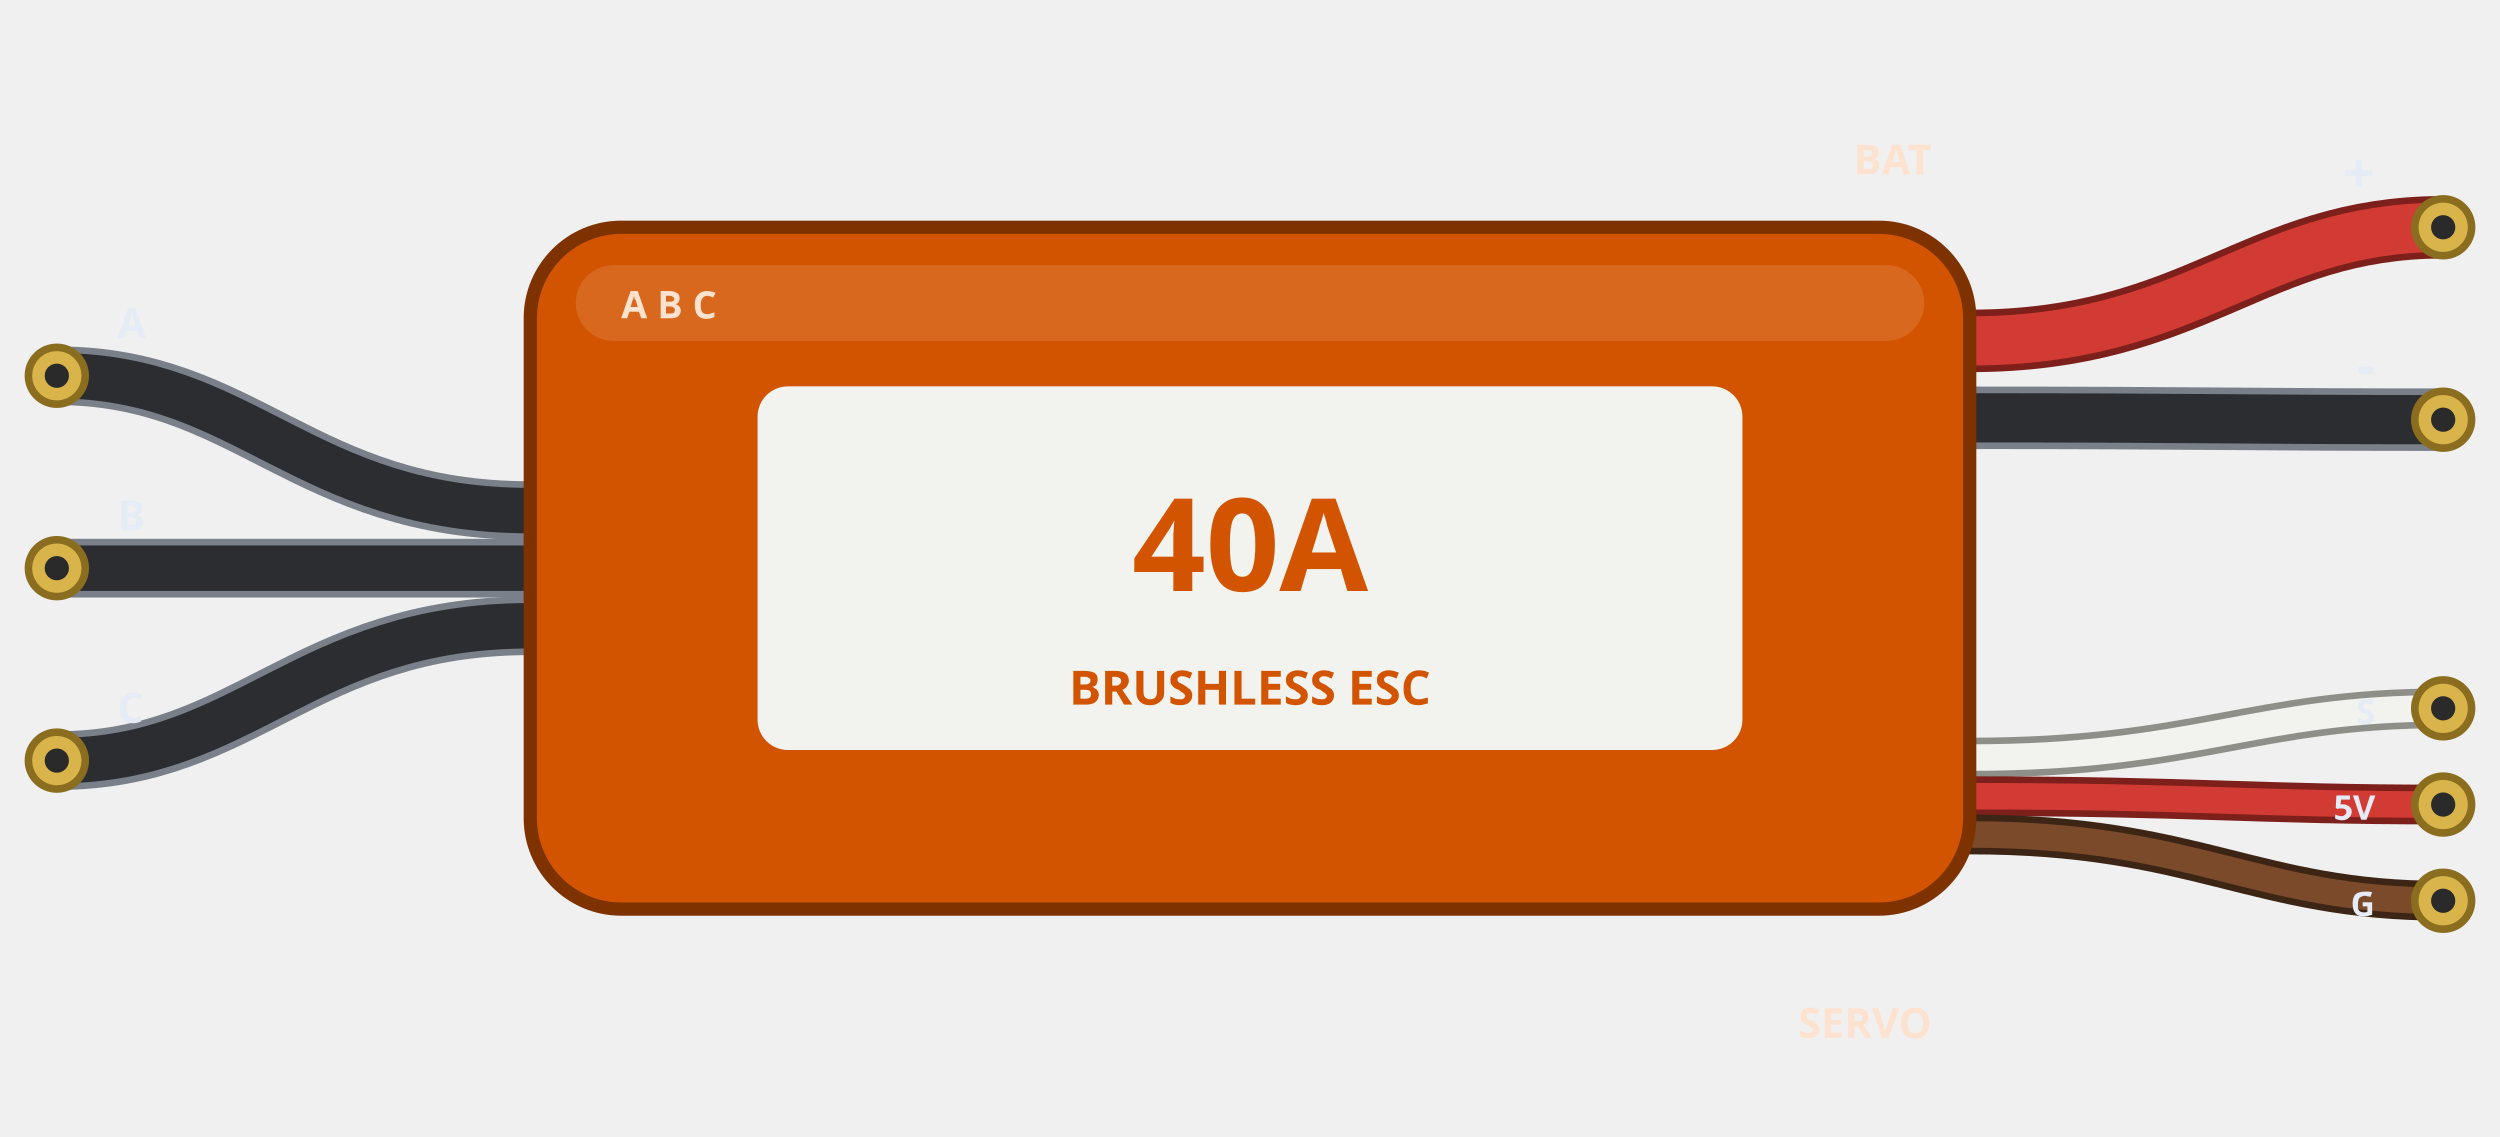
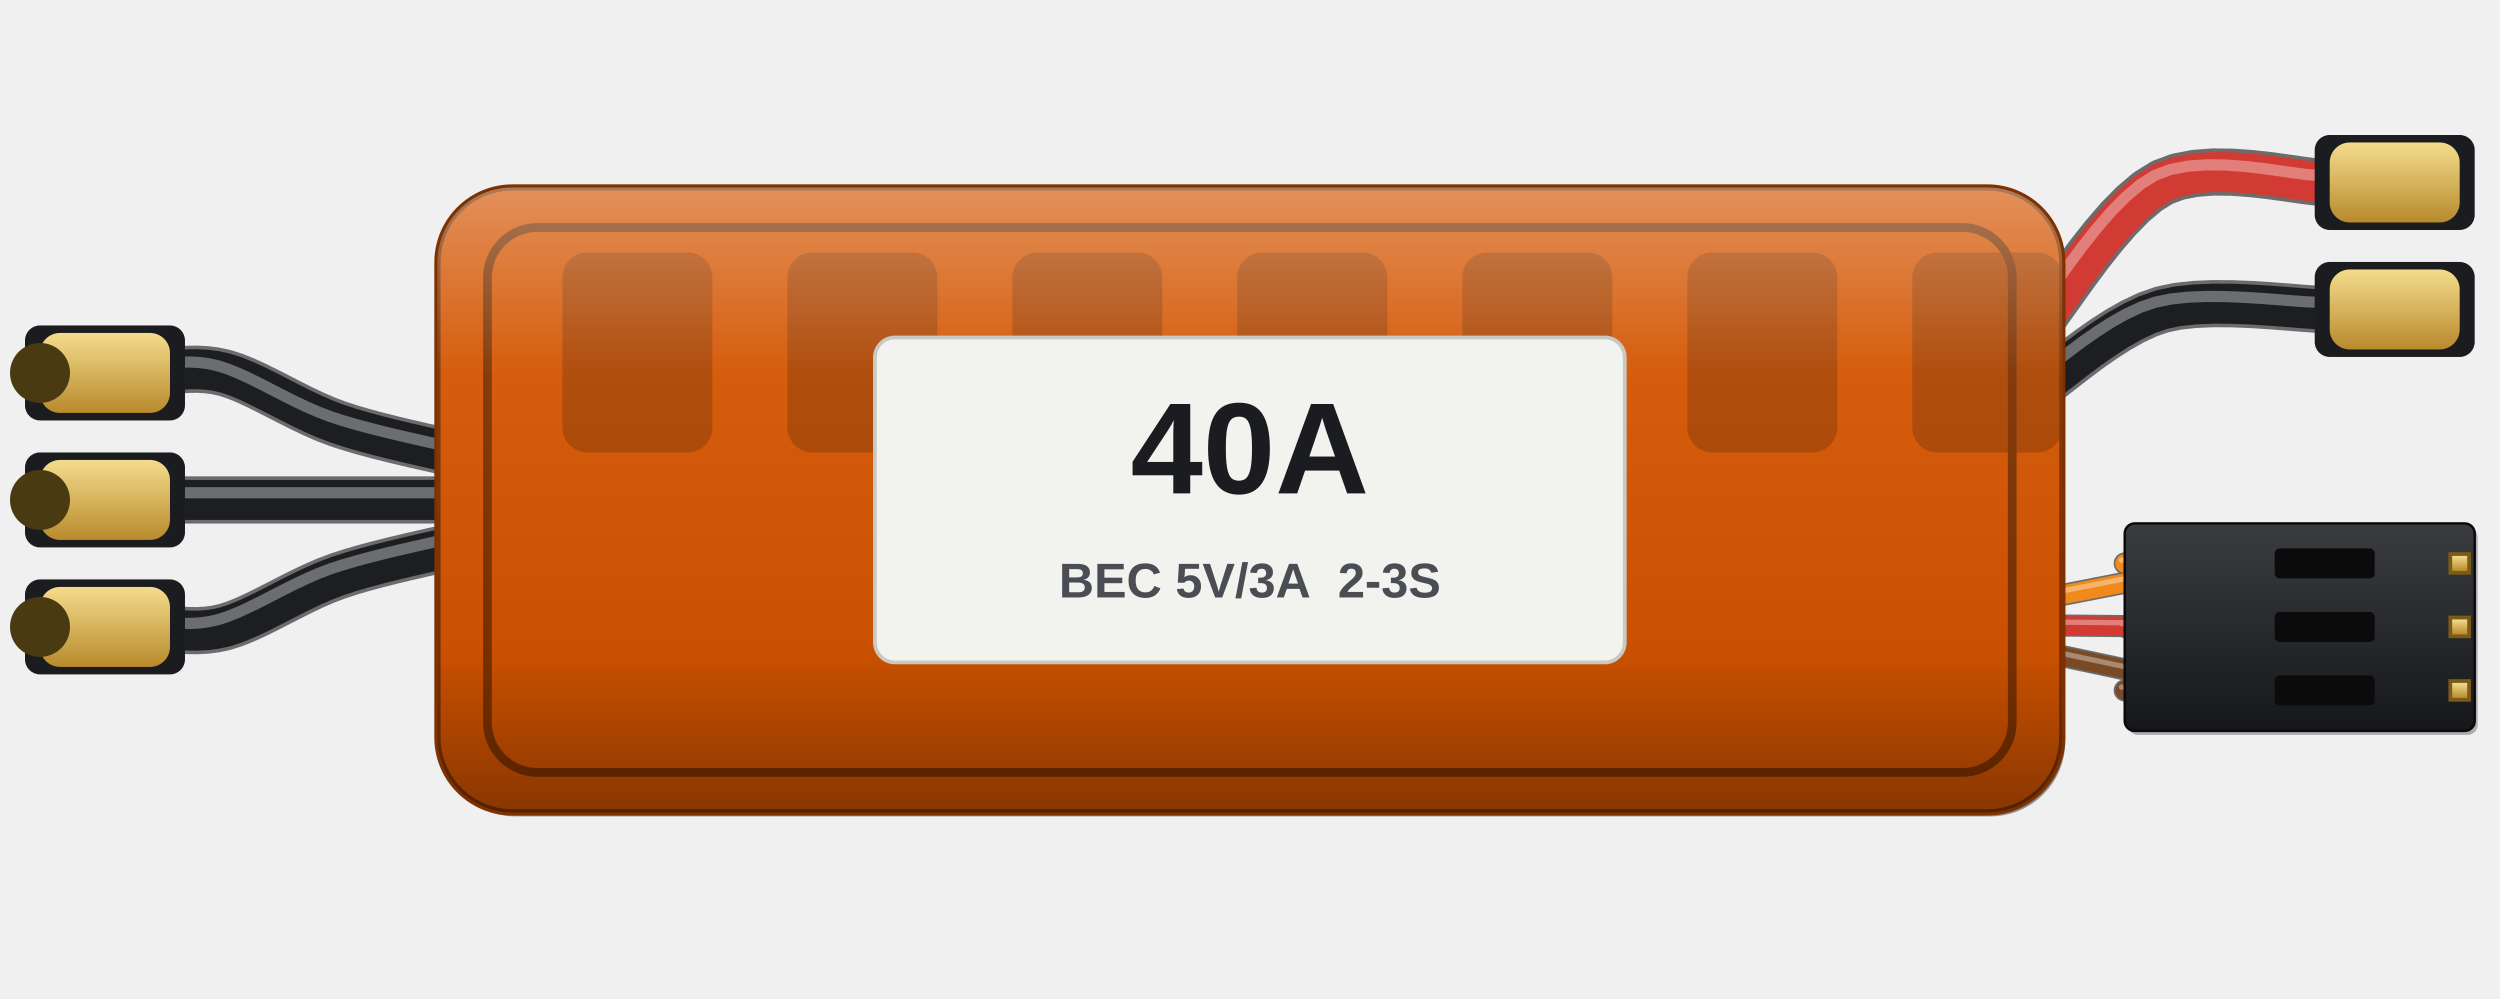
- <svg xmlns="http://www.w3.org/2000/svg" version="1.1" width="66.0mm" height="30.0mm" viewBox="0 0 66.0 30.0">
-   <path d="M14.00 13.48 C8.00 13.48 6.50 9.92 1.50 9.92" fill="none" stroke="#7a808a" stroke-width="1.55" stroke-linecap="round" />
-   <path d="M14.00 13.48 C8.00 13.48 6.50 9.92 1.50 9.92" fill="none" stroke="#2b2d31" stroke-width="1.20" stroke-linecap="round" />
-   <path d="M14.00 15.00 C8.00 15.00 6.50 15.00 1.50 15.00" fill="none" stroke="#7a808a" stroke-width="1.55" stroke-linecap="round" />
-   <path d="M14.00 15.00 C8.00 15.00 6.50 15.00 1.50 15.00" fill="none" stroke="#2b2d31" stroke-width="1.20" stroke-linecap="round" />
-   <path d="M14.00 16.52 C8.00 16.52 6.50 20.08 1.50 20.08" fill="none" stroke="#7a808a" stroke-width="1.55" stroke-linecap="round" />
-   <path d="M14.00 16.52 C8.00 16.52 6.50 20.08 1.50 20.08" fill="none" stroke="#2b2d31" stroke-width="1.20" stroke-linecap="round" />
-   <path d="M52.00 9.00 C58.00 9.00 59.50 6.00 64.50 6.00" fill="none" stroke="#7d1f1a" stroke-width="1.65" stroke-linecap="round" />
-   <path d="M52.00 9.00 C58.00 9.00 59.50 6.00 64.50 6.00" fill="none" stroke="#d23b33" stroke-width="1.30" stroke-linecap="round" />
-   <path d="M52.00 11.03 C58.00 11.03 59.50 11.08 64.50 11.08" fill="none" stroke="#7a808a" stroke-width="1.65" stroke-linecap="round" />
-   <path d="M52.00 11.03 C58.00 11.03 59.50 11.08 64.50 11.08" fill="none" stroke="#2b2d31" stroke-width="1.30" stroke-linecap="round" />
-   <path d="M52.00 20.00 C58.00 20.00 59.50 18.70 64.50 18.70" fill="none" stroke="#8f8f8a" stroke-width="1.05" stroke-linecap="round" />
-   <path d="M52.00 20.00 C58.00 20.00 59.50 18.70 64.50 18.70" fill="none" stroke="#f2f2ee" stroke-width="0.70" stroke-linecap="round" />
-   <path d="M52.00 21.02 C58.00 21.02 59.50 21.24 64.50 21.24" fill="none" stroke="#7d1f1a" stroke-width="1.05" stroke-linecap="round" />
-   <path d="M52.00 21.02 C58.00 21.02 59.50 21.24 64.50 21.24" fill="none" stroke="#d23b33" stroke-width="0.70" stroke-linecap="round" />
-   <path d="M52.00 22.03 C58.00 22.03 59.50 23.78 64.50 23.78" fill="none" stroke="#3d2515" stroke-width="1.05" stroke-linecap="round" />
-   <path d="M52.00 22.03 C58.00 22.03 59.50 23.78 64.50 23.78" fill="none" stroke="#7a4a2a" stroke-width="0.70" stroke-linecap="round" />
-   <circle cx="1.50" cy="9.92" r="0.75" fill="#d9b44a" stroke="#8a6d1f" stroke-width="0.2" />
-   <circle cx="1.50" cy="9.92" r="0.32" fill="#2a2a2a" />
-   <circle cx="1.50" cy="15.00" r="0.75" fill="#d9b44a" stroke="#8a6d1f" stroke-width="0.2" />
-   <circle cx="1.50" cy="15.00" r="0.32" fill="#2a2a2a" />
-   <circle cx="1.50" cy="20.08" r="0.75" fill="#d9b44a" stroke="#8a6d1f" stroke-width="0.2" />
-   <circle cx="1.50" cy="20.08" r="0.32" fill="#2a2a2a" />
-   <circle cx="64.50" cy="6.00" r="0.75" fill="#d9b44a" stroke="#8a6d1f" stroke-width="0.2" />
-   <circle cx="64.50" cy="6.00" r="0.32" fill="#2a2a2a" />
-   <circle cx="64.50" cy="11.08" r="0.75" fill="#d9b44a" stroke="#8a6d1f" stroke-width="0.2" />
-   <circle cx="64.50" cy="11.08" r="0.32" fill="#2a2a2a" />
-   <circle cx="64.50" cy="18.70" r="0.75" fill="#d9b44a" stroke="#8a6d1f" stroke-width="0.2" />
-   <circle cx="64.50" cy="18.70" r="0.32" fill="#2a2a2a" />
-   <circle cx="64.50" cy="21.24" r="0.75" fill="#d9b44a" stroke="#8a6d1f" stroke-width="0.2" />
-   <circle cx="64.50" cy="21.24" r="0.32" fill="#2a2a2a" />
-   <circle cx="64.50" cy="23.78" r="0.75" fill="#d9b44a" stroke="#8a6d1f" stroke-width="0.2" />
-   <circle cx="64.50" cy="23.78" r="0.32" fill="#2a2a2a" />
-   <rect x="14.0" y="6.0" width="38.0" height="18.0" rx="2.4" fill="#d35400" stroke="#7e3200" stroke-width="0.35" />
-   <rect x="15.20" y="7.00" width="35.60" height="2.0" rx="1.0" fill="#ffffff" fill-opacity="0.12" />
-   <rect x="20.00" y="10.20" width="26.00" height="9.6" rx="0.8" fill="#f2f2ee" />
-   <text x="33.00" y="15.60" fill="#d35400" font-size="3.4px" text-anchor="middle" font-family="Verdana" font-weight="bold">40A</text>
-   <text x="33.00" y="18.60" fill="#d35400" font-size="1.25px" text-anchor="middle" font-family="Verdana" font-weight="bold">BRUSHLESS ESC</text>
-   <text x="16.40" y="8.40" fill="#fde3cf" font-size="1.0px" text-anchor="start" font-family="Verdana" font-weight="bold">A B C</text>
-   <text x="51.00" y="4.60" fill="#fde3cf" font-size="1.1px" text-anchor="end" font-family="Verdana" font-weight="bold">BAT</text>
-   <text x="51.00" y="27.40" fill="#fde3cf" font-size="1.1px" text-anchor="end" font-family="Verdana" font-weight="bold">SERVO</text>
-   <text x="3.10" y="8.92" fill="#e6ecf5" font-size="1.1px" text-anchor="start" font-family="Verdana" font-weight="bold">A</text>
-   <text x="3.10" y="14.00" fill="#e6ecf5" font-size="1.1px" text-anchor="start" font-family="Verdana" font-weight="bold">B</text>
-   <text x="3.10" y="19.08" fill="#e6ecf5" font-size="1.1px" text-anchor="start" font-family="Verdana" font-weight="bold">C</text>
-   <text x="62.70" y="5.10" fill="#e6ecf5" font-size="1.5px" text-anchor="end" font-family="Verdana" font-weight="bold">+</text>
-   <text x="62.70" y="10.18" fill="#e6ecf5" font-size="1.5px" text-anchor="end" font-family="Verdana" font-weight="bold">-</text>
-   <text x="62.70" y="19.10" fill="#e6ecf5" font-size="0.9px" text-anchor="end" font-family="Verdana" font-weight="bold">S</text>
-   <text x="62.70" y="21.64" fill="#e6ecf5" font-size="0.9px" text-anchor="end" font-family="Verdana" font-weight="bold">5V</text>
-   <text x="62.70" y="24.18" fill="#e6ecf5" font-size="0.9px" text-anchor="end" font-family="Verdana" font-weight="bold">G</text>
+ <svg xmlns="http://www.w3.org/2000/svg" version="1.1" width="378px" height="151px" viewBox="0 0 378 151">
+   <defs>
+     <linearGradient id="luz" x1="0" y1="0" x2="0" y2="1">
+       <stop offset="0" stop-color="#ffffff" stop-opacity="0.16" />
+       <stop offset="0.45" stop-color="#ffffff" stop-opacity="0" />
+       <stop offset="1" stop-color="#000000" stop-opacity="0.22" />
+     </linearGradient>
+     <linearGradient id="metal" x1="0" y1="0" x2="0" y2="1">
+       <stop offset="0" stop-color="#f4f6f8" />
+       <stop offset="0.5" stop-color="#b9bfc6" />
+       <stop offset="1" stop-color="#868d95" />
+     </linearGradient>
+     <linearGradient id="metal-h" x1="0" y1="0" x2="1" y2="0">
+       <stop offset="0" stop-color="#8a9199" />
+       <stop offset="0.35" stop-color="#eef1f4" />
+       <stop offset="0.7" stop-color="#b3b9c0" />
+       <stop offset="1" stop-color="#7c838b" />
+     </linearGradient>
+     <radialGradient id="lata" cx="0.4" cy="0.38" r="0.66">
+       <stop offset="0" stop-color="#f6f8fa" />
+       <stop offset="0.6" stop-color="#c3c9cf" />
+       <stop offset="1" stop-color="#8c939b" />
+     </radialGradient>
+     <linearGradient id="plastico" x1="0" y1="0" x2="0" y2="1">
+       <stop offset="0" stop-color="#3a3c40" />
+       <stop offset="1" stop-color="#16171a" />
+     </linearGradient>
+     <linearGradient id="ouro" x1="0" y1="0" x2="0" y2="1">
+       <stop offset="0" stop-color="#f4dc8c" />
+       <stop offset="1" stop-color="#b88a2c" />
+     </linearGradient>
+     <linearGradient id="blindagem" x1="0" y1="0" x2="1" y2="1">
+       <stop offset="0" stop-color="#eef1f3" />
+       <stop offset="0.45" stop-color="#c8cdd2" />
+       <stop offset="1" stop-color="#9aa1a8" />
+     </linearGradient>
+     <radialGradient id="cupula" cx="0.36" cy="0.3" r="0.78">
+       <stop offset="0" stop-color="#ffffff" stop-opacity="0.6" />
+       <stop offset="0.32" stop-color="#ffffff" stop-opacity="0.1" />
+       <stop offset="1" stop-color="#000000" stop-opacity="0.32" />
+     </radialGradient>
+     <linearGradient id="ceramica" x1="0" y1="0" x2="0" y2="1">
+       <stop offset="0" stop-color="#f4f1e8" />
+       <stop offset="1" stop-color="#cfc9b8" />
+     </linearGradient>
+     <radialGradient id="cupula" cx="0.36" cy="0.3" r="0.78">
+       <stop offset="0" stop-color="#ffffff" stop-opacity="0.6" />
+       <stop offset="0.32" stop-color="#ffffff" stop-opacity="0.1" />
+       <stop offset="1" stop-color="#000000" stop-opacity="0.32" />
+     </radialGradient>
+     <radialGradient id="aco" cx="0.38" cy="0.32" r="0.8">
+       <stop offset="0" stop-color="#f7f8f9" />
+       <stop offset="0.55" stop-color="#b8bec5" />
+       <stop offset="1" stop-color="#7a8189" />
+     </radialGradient>
+     <radialGradient id="poco" cx="0.5" cy="0.45" r="0.55">
+       <stop offset="0" stop-color="#16171a" />
+       <stop offset="0.8" stop-color="#202226" />
+       <stop offset="1" stop-color="#3a3d43" />
+     </radialGradient>
+     <linearGradient id="cromo" x1="0" y1="0" x2="0" y2="1">
+       <stop offset="0" stop-color="#f4f6f8" />
+       <stop offset="0.45" stop-color="#9aa1a8" />
+       <stop offset="0.55" stop-color="#6b7279" />
+       <stop offset="1" stop-color="#d9dde1" />
+     </linearGradient>
+     <linearGradient id="carcaca" x1="0" y1="0" x2="0" y2="1">
+       <stop offset="0" stop-color="#3a3c41" />
+       <stop offset="1" stop-color="#26282c" />
+     </linearGradient>
+     <linearGradient id="lcd" x1="0" y1="0" x2="0" y2="1">
+       <stop offset="0" stop-color="#a9c9a6" />
+       <stop offset="1" stop-color="#8fb48e" />
+     </linearGradient>
+     <linearGradient id="retratil" x1="0" y1="0" x2="0" y2="1">
+       <stop offset="0" stop-color="#ffffff" stop-opacity="0.35" />
+       <stop offset="0.3" stop-color="#ffffff" stop-opacity="0.05" />
+       <stop offset="0.75" stop-color="#000000" stop-opacity="0.05" />
+       <stop offset="1" stop-color="#000000" stop-opacity="0.35" />
+     </linearGradient>
+   </defs>
+   <path stroke-linejoin="round" stroke-opacity="0.55" d="M69.921 68.871 L68.788 68.598 L67.321 68.264 L65.581 67.874 L63.632 67.434 L61.535 66.951 L59.354 66.428 L57.149 65.873 L54.985 65.292 L52.922 64.689 L51.024 64.071 L49.221 63.385 L47.41 62.596 L45.604 61.736 L43.812 60.837 L42.047 59.931 L40.32 59.048 L38.642 58.221 L37.024 57.481 L35.478 56.86 L34.016 56.391 L32.601 56.08 L31.204 55.899 L29.84 55.826 L28.528 55.838 L27.283 55.911 L26.124 56.022 L25.067 56.149 L24.129 56.268 L23.326 56.356 L22.677 56.391" fill="none" stroke="#000000" stroke-width="7.136" stroke-linecap="round" />
+   <path stroke-linejoin="round" d="M69.921 68.871 L68.788 68.598 L67.321 68.264 L65.581 67.874 L63.632 67.434 L61.535 66.951 L59.354 66.428 L57.149 65.873 L54.985 65.292 L52.922 64.689 L51.024 64.071 L49.221 63.385 L47.41 62.596 L45.604 61.736 L43.812 60.837 L42.047 59.931 L40.32 59.048 L38.642 58.221 L37.024 57.481 L35.478 56.86 L34.016 56.391 L32.601 56.08 L31.204 55.899 L29.84 55.826 L28.528 55.838 L27.283 55.911 L26.124 56.022 L25.067 56.149 L24.129 56.268 L23.326 56.356 L22.677 56.391" fill="none" stroke="#1d1e21" stroke-width="6.047" stroke-linecap="round" />
+   <path stroke-linejoin="round" stroke-opacity="0.35" d="M68.833 67.782 L67.7 67.509 L66.232 67.175 L64.493 66.786 L62.544 66.346 L60.447 65.862 L58.265 65.34 L56.061 64.785 L53.896 64.203 L51.833 63.6 L49.935 62.982 L48.132 62.296 L46.322 61.507 L44.515 60.648 L42.724 59.749 L40.959 58.842 L39.231 57.959 L37.553 57.132 L35.936 56.393 L34.39 55.772 L32.927 55.302 L31.513 54.991 L30.115 54.811 L28.752 54.738 L27.439 54.749 L26.195 54.822 L25.036 54.933 L23.978 55.06 L23.04 55.179 L22.238 55.267 L21.589 55.302" fill="none" stroke="#ffffff" stroke-width="1.693" stroke-linecap="round" />
+   <rect x="3.78" y="49.209" width="24.189" height="14.362" rx="2.268" fill="#1b1c1f" />
+   <rect x="6.047" y="50.343" width="19.654" height="12.094" rx="3.024" fill="url(#ouro)" />
+   <circle cx="6.047" cy="56.391" r="4.535" fill="#4a3a12" />
+   <path stroke-linejoin="round" stroke-opacity="0.55" d="M69.921 75.591 L68.788 75.591 L67.321 75.591 L65.581 75.591 L63.632 75.591 L61.535 75.591 L59.354 75.591 L57.149 75.591 L54.985 75.591 L52.922 75.591 L51.024 75.591 L49.221 75.591 L47.41 75.591 L45.604 75.591 L43.812 75.591 L42.047 75.591 L40.32 75.591 L38.642 75.591 L37.024 75.591 L35.478 75.591 L34.016 75.591 L32.601 75.591 L31.204 75.591 L29.84 75.591 L28.528 75.591 L27.283 75.591 L26.124 75.591 L25.067 75.591 L24.129 75.591 L23.326 75.591 L22.677 75.591" fill="none" stroke="#000000" stroke-width="7.136" stroke-linecap="round" />
+   <path stroke-linejoin="round" d="M69.921 75.591 L68.788 75.591 L67.321 75.591 L65.581 75.591 L63.632 75.591 L61.535 75.591 L59.354 75.591 L57.149 75.591 L54.985 75.591 L52.922 75.591 L51.024 75.591 L49.221 75.591 L47.41 75.591 L45.604 75.591 L43.812 75.591 L42.047 75.591 L40.32 75.591 L38.642 75.591 L37.024 75.591 L35.478 75.591 L34.016 75.591 L32.601 75.591 L31.204 75.591 L29.84 75.591 L28.528 75.591 L27.283 75.591 L26.124 75.591 L25.067 75.591 L24.129 75.591 L23.326 75.591 L22.677 75.591" fill="none" stroke="#1d1e21" stroke-width="6.047" stroke-linecap="round" />
+   <path stroke-linejoin="round" stroke-opacity="0.35" d="M68.833 74.502 L67.7 74.502 L66.232 74.502 L64.493 74.502 L62.544 74.502 L60.447 74.502 L58.265 74.502 L56.061 74.502 L53.896 74.502 L51.833 74.502 L49.935 74.502 L48.132 74.502 L46.322 74.502 L44.515 74.502 L42.724 74.502 L40.959 74.502 L39.231 74.502 L37.553 74.502 L35.936 74.502 L34.39 74.502 L32.927 74.502 L31.513 74.502 L30.115 74.502 L28.752 74.502 L27.439 74.502 L26.195 74.502 L25.036 74.502 L23.978 74.502 L23.04 74.502 L22.238 74.502 L21.589 74.502" fill="none" stroke="#ffffff" stroke-width="1.693" stroke-linecap="round" />
+   <rect x="3.78" y="68.409" width="24.189" height="14.362" rx="2.268" fill="#1b1c1f" />
+   <rect x="6.047" y="69.543" width="19.654" height="12.094" rx="3.024" fill="url(#ouro)" />
+   <circle cx="6.047" cy="75.591" r="4.535" fill="#4a3a12" />
+   <path stroke-linejoin="round" stroke-opacity="0.55" d="M69.921 82.311 L68.788 82.583 L67.321 82.917 L65.581 83.307 L63.632 83.747 L61.535 84.231 L59.354 84.753 L57.149 85.308 L54.985 85.889 L52.922 86.492 L51.024 87.111 L49.221 87.796 L47.41 88.585 L45.604 89.445 L43.812 90.344 L42.047 91.251 L40.32 92.133 L38.642 92.96 L37.024 93.7 L35.478 94.321 L34.016 94.791 L32.601 95.102 L31.204 95.282 L29.84 95.355 L28.528 95.344 L27.283 95.271 L26.124 95.159 L25.067 95.032 L24.129 94.913 L23.326 94.825 L22.677 94.791" fill="none" stroke="#000000" stroke-width="7.136" stroke-linecap="round" />
+   <path stroke-linejoin="round" d="M69.921 82.311 L68.788 82.583 L67.321 82.917 L65.581 83.307 L63.632 83.747 L61.535 84.231 L59.354 84.753 L57.149 85.308 L54.985 85.889 L52.922 86.492 L51.024 87.111 L49.221 87.796 L47.41 88.585 L45.604 89.445 L43.812 90.344 L42.047 91.251 L40.32 92.133 L38.642 92.96 L37.024 93.7 L35.478 94.321 L34.016 94.791 L32.601 95.102 L31.204 95.282 L29.84 95.355 L28.528 95.344 L27.283 95.271 L26.124 95.159 L25.067 95.032 L24.129 94.913 L23.326 94.825 L22.677 94.791" fill="none" stroke="#1d1e21" stroke-width="6.047" stroke-linecap="round" />
+   <path stroke-linejoin="round" stroke-opacity="0.35" d="M68.833 81.222 L67.7 81.495 L66.232 81.829 L64.493 82.219 L62.544 82.658 L60.447 83.142 L58.265 83.664 L56.061 84.219 L53.896 84.801 L51.833 85.404 L49.935 86.022 L48.132 86.708 L46.322 87.497 L44.515 88.356 L42.724 89.255 L40.959 90.162 L39.231 91.045 L37.553 91.872 L35.936 92.611 L34.39 93.232 L32.927 93.702 L31.513 94.013 L30.115 94.194 L28.752 94.267 L27.439 94.255 L26.195 94.182 L25.036 94.071 L23.978 93.944 L23.04 93.825 L22.238 93.737 L21.589 93.702" fill="none" stroke="#ffffff" stroke-width="1.693" stroke-linecap="round" />
+   <rect x="3.78" y="87.609" width="24.189" height="14.362" rx="2.268" fill="#1b1c1f" />
+   <rect x="6.047" y="88.743" width="19.654" height="12.094" rx="3.024" fill="url(#ouro)" />
+   <circle cx="6.047" cy="94.791" r="4.535" fill="#4a3a12" />
+   <path stroke-linejoin="round" stroke-opacity="0.55" d="M308.031 49.134 L309.13 47.755 L310.511 45.859 L312.133 43.576 L313.958 41.034 L315.945 38.362 L318.055 35.691 L320.248 33.149 L322.484 30.865 L324.725 28.969 L326.929 27.591 L329.267 26.718 L331.873 26.212 L334.656 26.007 L337.527 26.039 L340.394 26.244 L343.166 26.556 L345.753 26.912 L348.064 27.246 L350.009 27.494 L351.496 27.591" fill="none" stroke="#000000" stroke-width="7.136" stroke-linecap="round" />
+   <path stroke-linejoin="round" d="M308.031 49.134 L309.13 47.755 L310.511 45.859 L312.133 43.576 L313.958 41.034 L315.945 38.362 L318.055 35.691 L320.248 33.149 L322.484 30.865 L324.725 28.969 L326.929 27.591 L329.267 26.718 L331.873 26.212 L334.656 26.007 L337.527 26.039 L340.394 26.244 L343.166 26.556 L345.753 26.912 L348.064 27.246 L350.009 27.494 L351.496 27.591" fill="none" stroke="#d23b33" stroke-width="6.047" stroke-linecap="round" />
+   <path stroke-linejoin="round" stroke-opacity="0.35" d="M306.943 48.045 L308.042 46.667 L309.422 44.771 L311.045 42.487 L312.869 39.945 L314.856 37.274 L316.966 34.602 L319.159 32.06 L321.396 29.777 L323.636 27.881 L325.841 26.502 L328.178 25.63 L330.784 25.123 L333.568 24.919 L336.438 24.951 L339.305 25.156 L342.077 25.468 L344.665 25.823 L346.976 26.157 L348.92 26.405 L350.408 26.502" fill="none" stroke="#ffffff" stroke-width="1.693" stroke-linecap="round" />
+   <rect x="349.984" y="20.409" width="24.189" height="14.362" rx="2.268" fill="#1b1c1f" />
+   <rect x="352.252" y="21.543" width="19.654" height="12.094" rx="3.024" fill="url(#ouro)" />
+   <path stroke-linejoin="round" stroke-opacity="0.55" d="M308.031 58.734 L309.13 57.969 L310.511 56.918 L312.133 55.652 L313.958 54.243 L315.945 52.762 L318.055 51.281 L320.248 49.872 L322.484 48.606 L324.725 47.555 L326.929 46.791 L329.267 46.307 L331.873 46.026 L334.656 45.913 L337.527 45.931 L340.394 46.044 L343.166 46.217 L345.753 46.414 L348.064 46.599 L350.009 46.737 L351.496 46.791" fill="none" stroke="#000000" stroke-width="7.136" stroke-linecap="round" />
+   <path stroke-linejoin="round" d="M308.031 58.734 L309.13 57.969 L310.511 56.918 L312.133 55.652 L313.958 54.243 L315.945 52.762 L318.055 51.281 L320.248 49.872 L322.484 48.606 L324.725 47.555 L326.929 46.791 L329.267 46.307 L331.873 46.026 L334.656 45.913 L337.527 45.931 L340.394 46.044 L343.166 46.217 L345.753 46.414 L348.064 46.599 L350.009 46.737 L351.496 46.791" fill="none" stroke="#1d1e21" stroke-width="6.047" stroke-linecap="round" />
+   <path stroke-linejoin="round" stroke-opacity="0.35" d="M306.943 57.645 L308.042 56.881 L309.422 55.83 L311.045 54.564 L312.869 53.155 L314.856 51.674 L316.966 50.193 L319.159 48.783 L321.396 47.517 L323.636 46.466 L325.841 45.702 L328.178 45.218 L330.784 44.938 L333.568 44.824 L336.438 44.842 L339.305 44.956 L342.077 45.129 L344.665 45.326 L346.976 45.511 L348.92 45.648 L350.408 45.702" fill="none" stroke="#ffffff" stroke-width="1.693" stroke-linecap="round" />
+   <rect x="349.984" y="39.609" width="24.189" height="14.362" rx="2.268" fill="#1b1c1f" />
+   <rect x="352.252" y="40.743" width="19.654" height="12.094" rx="3.024" fill="url(#ouro)" />
+   <path stroke-linejoin="round" stroke-opacity="0.55" d="M308.031 90.709 L309.784 90.356 L312.265 89.87 L315.274 89.285 L318.614 88.634 L322.087 87.95 L325.493 87.265 L328.635 86.614 L331.313 86.029 L333.331 85.544 L334.488 85.191 L334.713 84.967 L334.171 84.837 L333.02 84.785 L331.419 84.793 L329.528 84.846 L327.504 84.926 L325.506 85.017 L323.694 85.102 L322.226 85.166 L321.26 85.191" fill="none" stroke="#000000" stroke-width="3.345" stroke-linecap="round" />
+   <path stroke-linejoin="round" d="M308.031 90.709 L309.784 90.356 L312.265 89.87 L315.274 89.285 L318.614 88.634 L322.087 87.95 L325.493 87.265 L328.635 86.614 L331.313 86.029 L333.331 85.544 L334.488 85.191 L334.713 84.967 L334.171 84.837 L333.02 84.785 L331.419 84.793 L329.528 84.846 L327.504 84.926 L325.506 85.017 L323.694 85.102 L322.226 85.166 L321.26 85.191" fill="none" stroke="#f08a1c" stroke-width="2.835" stroke-linecap="round" />
+   <path stroke-linejoin="round" stroke-opacity="0.35" d="M307.521 90.198 L309.274 89.845 L311.754 89.36 L314.764 88.775 L318.104 88.124 L321.576 87.439 L324.983 86.755 L328.124 86.104 L330.803 85.519 L332.82 85.033 L333.978 84.68 L334.203 84.457 L333.66 84.327 L332.51 84.275 L330.909 84.283 L329.017 84.335 L326.993 84.415 L324.996 84.506 L323.184 84.592 L321.715 84.655 L320.75 84.68" fill="none" stroke="#ffffff" stroke-width="0.794" stroke-linecap="round" />
+   <path stroke-linejoin="round" stroke-opacity="0.55" d="M308.031 94.549 L309.784 94.564 L312.265 94.585 L315.274 94.611 L318.614 94.64 L322.087 94.67 L325.493 94.7 L328.635 94.728 L331.313 94.754 L333.331 94.775 L334.488 94.791 L334.713 94.8 L334.171 94.806 L333.02 94.808 L331.419 94.808 L329.528 94.806 L327.504 94.802 L325.506 94.798 L323.694 94.794 L322.226 94.792 L321.26 94.791" fill="none" stroke="#000000" stroke-width="3.345" stroke-linecap="round" />
+   <path stroke-linejoin="round" d="M308.031 94.549 L309.784 94.564 L312.265 94.585 L315.274 94.611 L318.614 94.64 L322.087 94.67 L325.493 94.7 L328.635 94.728 L331.313 94.754 L333.331 94.775 L334.488 94.791 L334.713 94.8 L334.171 94.806 L333.02 94.808 L331.419 94.808 L329.528 94.806 L327.504 94.802 L325.506 94.798 L323.694 94.794 L322.226 94.792 L321.26 94.791" fill="none" stroke="#d23b33" stroke-width="2.835" stroke-linecap="round" />
+   <path stroke-linejoin="round" stroke-opacity="0.35" d="M307.521 94.038 L309.274 94.054 L311.754 94.075 L314.764 94.101 L318.104 94.129 L321.576 94.159 L324.983 94.189 L328.124 94.218 L330.803 94.244 L332.82 94.265 L333.978 94.28 L334.203 94.29 L333.66 94.296 L332.51 94.298 L330.909 94.298 L329.017 94.295 L326.993 94.292 L324.996 94.288 L323.184 94.284 L321.715 94.281 L320.75 94.28" fill="none" stroke="#ffffff" stroke-width="0.794" stroke-linecap="round" />
+   <path stroke-linejoin="round" stroke-opacity="0.55" d="M308.031 98.389 L309.784 98.773 L312.265 99.301 L315.274 99.937 L318.614 100.645 L322.087 101.39 L325.493 102.134 L328.635 102.842 L331.313 103.478 L333.331 104.006 L334.488 104.391 L334.713 104.634 L334.171 104.775 L333.02 104.832 L331.419 104.823 L329.528 104.766 L327.504 104.679 L325.506 104.58 L323.694 104.487 L322.226 104.418 L321.26 104.391" fill="none" stroke="#000000" stroke-width="3.345" stroke-linecap="round" />
+   <path stroke-linejoin="round" d="M308.031 98.389 L309.784 98.773 L312.265 99.301 L315.274 99.937 L318.614 100.645 L322.087 101.39 L325.493 102.134 L328.635 102.842 L331.313 103.478 L333.331 104.006 L334.488 104.391 L334.713 104.634 L334.171 104.775 L333.02 104.832 L331.419 104.823 L329.528 104.766 L327.504 104.679 L325.506 104.58 L323.694 104.487 L322.226 104.418 L321.26 104.391" fill="none" stroke="#7a4a26" stroke-width="2.835" stroke-linecap="round" />
+   <path stroke-linejoin="round" stroke-opacity="0.35" d="M307.521 97.878 L309.274 98.263 L311.754 98.791 L314.764 99.427 L318.104 100.135 L321.576 100.879 L324.983 101.624 L328.124 102.332 L330.803 102.968 L332.82 103.496 L333.978 103.88 L334.203 104.123 L333.66 104.264 L332.51 104.321 L330.909 104.312 L329.017 104.255 L326.993 104.168 L324.996 104.069 L323.184 103.976 L321.715 103.907 L320.75 103.88" fill="none" stroke="#ffffff" stroke-width="0.794" stroke-linecap="round" />
+   <rect x="321.713" y="79.748" width="52.913" height="31.37" rx="1.512" fill="#000000" fill-opacity="0.28" />
+   <rect x="321.26" y="79.143" width="52.913" height="31.37" rx="1.512" fill="url(#plastico)" stroke="#0a0a0b" stroke-width="0.378" />
+   <rect x="343.937" y="82.923" width="15.118" height="4.535" rx="0.756" fill="#0b0b0c" />
+   <rect x="370.205" y="83.49" width="3.402" height="3.402" fill="#7a5c18" />
+   <rect x="370.772" y="84.057" width="2.268" height="2.268" fill="url(#ouro)" />
+   <rect x="343.937" y="92.523" width="15.118" height="4.535" rx="0.756" fill="#0b0b0c" />
+   <rect x="370.205" y="93.09" width="3.402" height="3.402" fill="#7a5c18" />
+   <rect x="370.772" y="93.657" width="2.268" height="2.268" fill="url(#ouro)" />
+   <rect x="343.937" y="102.123" width="15.118" height="4.535" rx="0.756" fill="#0b0b0c" />
+   <rect x="370.205" y="102.69" width="3.402" height="3.402" fill="#7a5c18" />
+   <rect x="370.772" y="103.257" width="2.268" height="2.268" fill="url(#ouro)" />
+   <rect x="66.595" y="28.951" width="245.669" height="94.488" rx="11.339" fill="#000000" fill-opacity="0.4" />
+   <rect x="66.142" y="28.346" width="245.669" height="94.488" rx="11.339" fill="#d35400" stroke="#7e3200" stroke-width="0.945" />
+   <rect x="73.701" y="34.394" width="230.551" height="82.394" rx="7.559" fill="none" stroke="#7e3200" stroke-width="1.323" />
+   <rect x="85.039" y="38.173" width="22.677" height="30.236" rx="3.78" fill="#7e3200" fill-opacity="0.45" />
+   <rect x="119.055" y="38.173" width="22.677" height="30.236" rx="3.78" fill="#7e3200" fill-opacity="0.45" />
+   <rect x="153.071" y="38.173" width="22.677" height="30.236" rx="3.78" fill="#7e3200" fill-opacity="0.45" />
+   <rect x="187.087" y="38.173" width="22.677" height="30.236" rx="3.78" fill="#7e3200" fill-opacity="0.45" />
+   <rect x="221.102" y="38.173" width="22.677" height="30.236" rx="3.78" fill="#7e3200" fill-opacity="0.45" />
+   <rect x="255.118" y="38.173" width="22.677" height="30.236" rx="3.78" fill="#7e3200" fill-opacity="0.45" />
+   <rect x="289.134" y="38.173" width="22.677" height="30.236" rx="3.78" fill="#7e3200" fill-opacity="0.45" />
+   <rect x="66.142" y="28.346" width="245.669" height="94.488" rx="11.339" fill="url(#retratil)" />
+   <rect x="132.283" y="51.024" width="113.386" height="49.134" rx="3.024" fill="#f2f2ee" stroke="#c9c9c2" stroke-width="0.567" />
+   <text transform="translate(188.976 66.746) rotate(0)" x="0" y="7.861" font-family="Arial" font-weight="bold" font-size="19.654" fill="#1b1c1f" text-anchor="middle">40A</text>
+   <text transform="translate(188.976 87.383) rotate(0)" x="0" y="2.948" font-family="Arial" font-weight="bold" font-size="7.37" fill="#4a4d53" text-anchor="middle">BEC 5V/3A  2-3S</text>
</svg>
